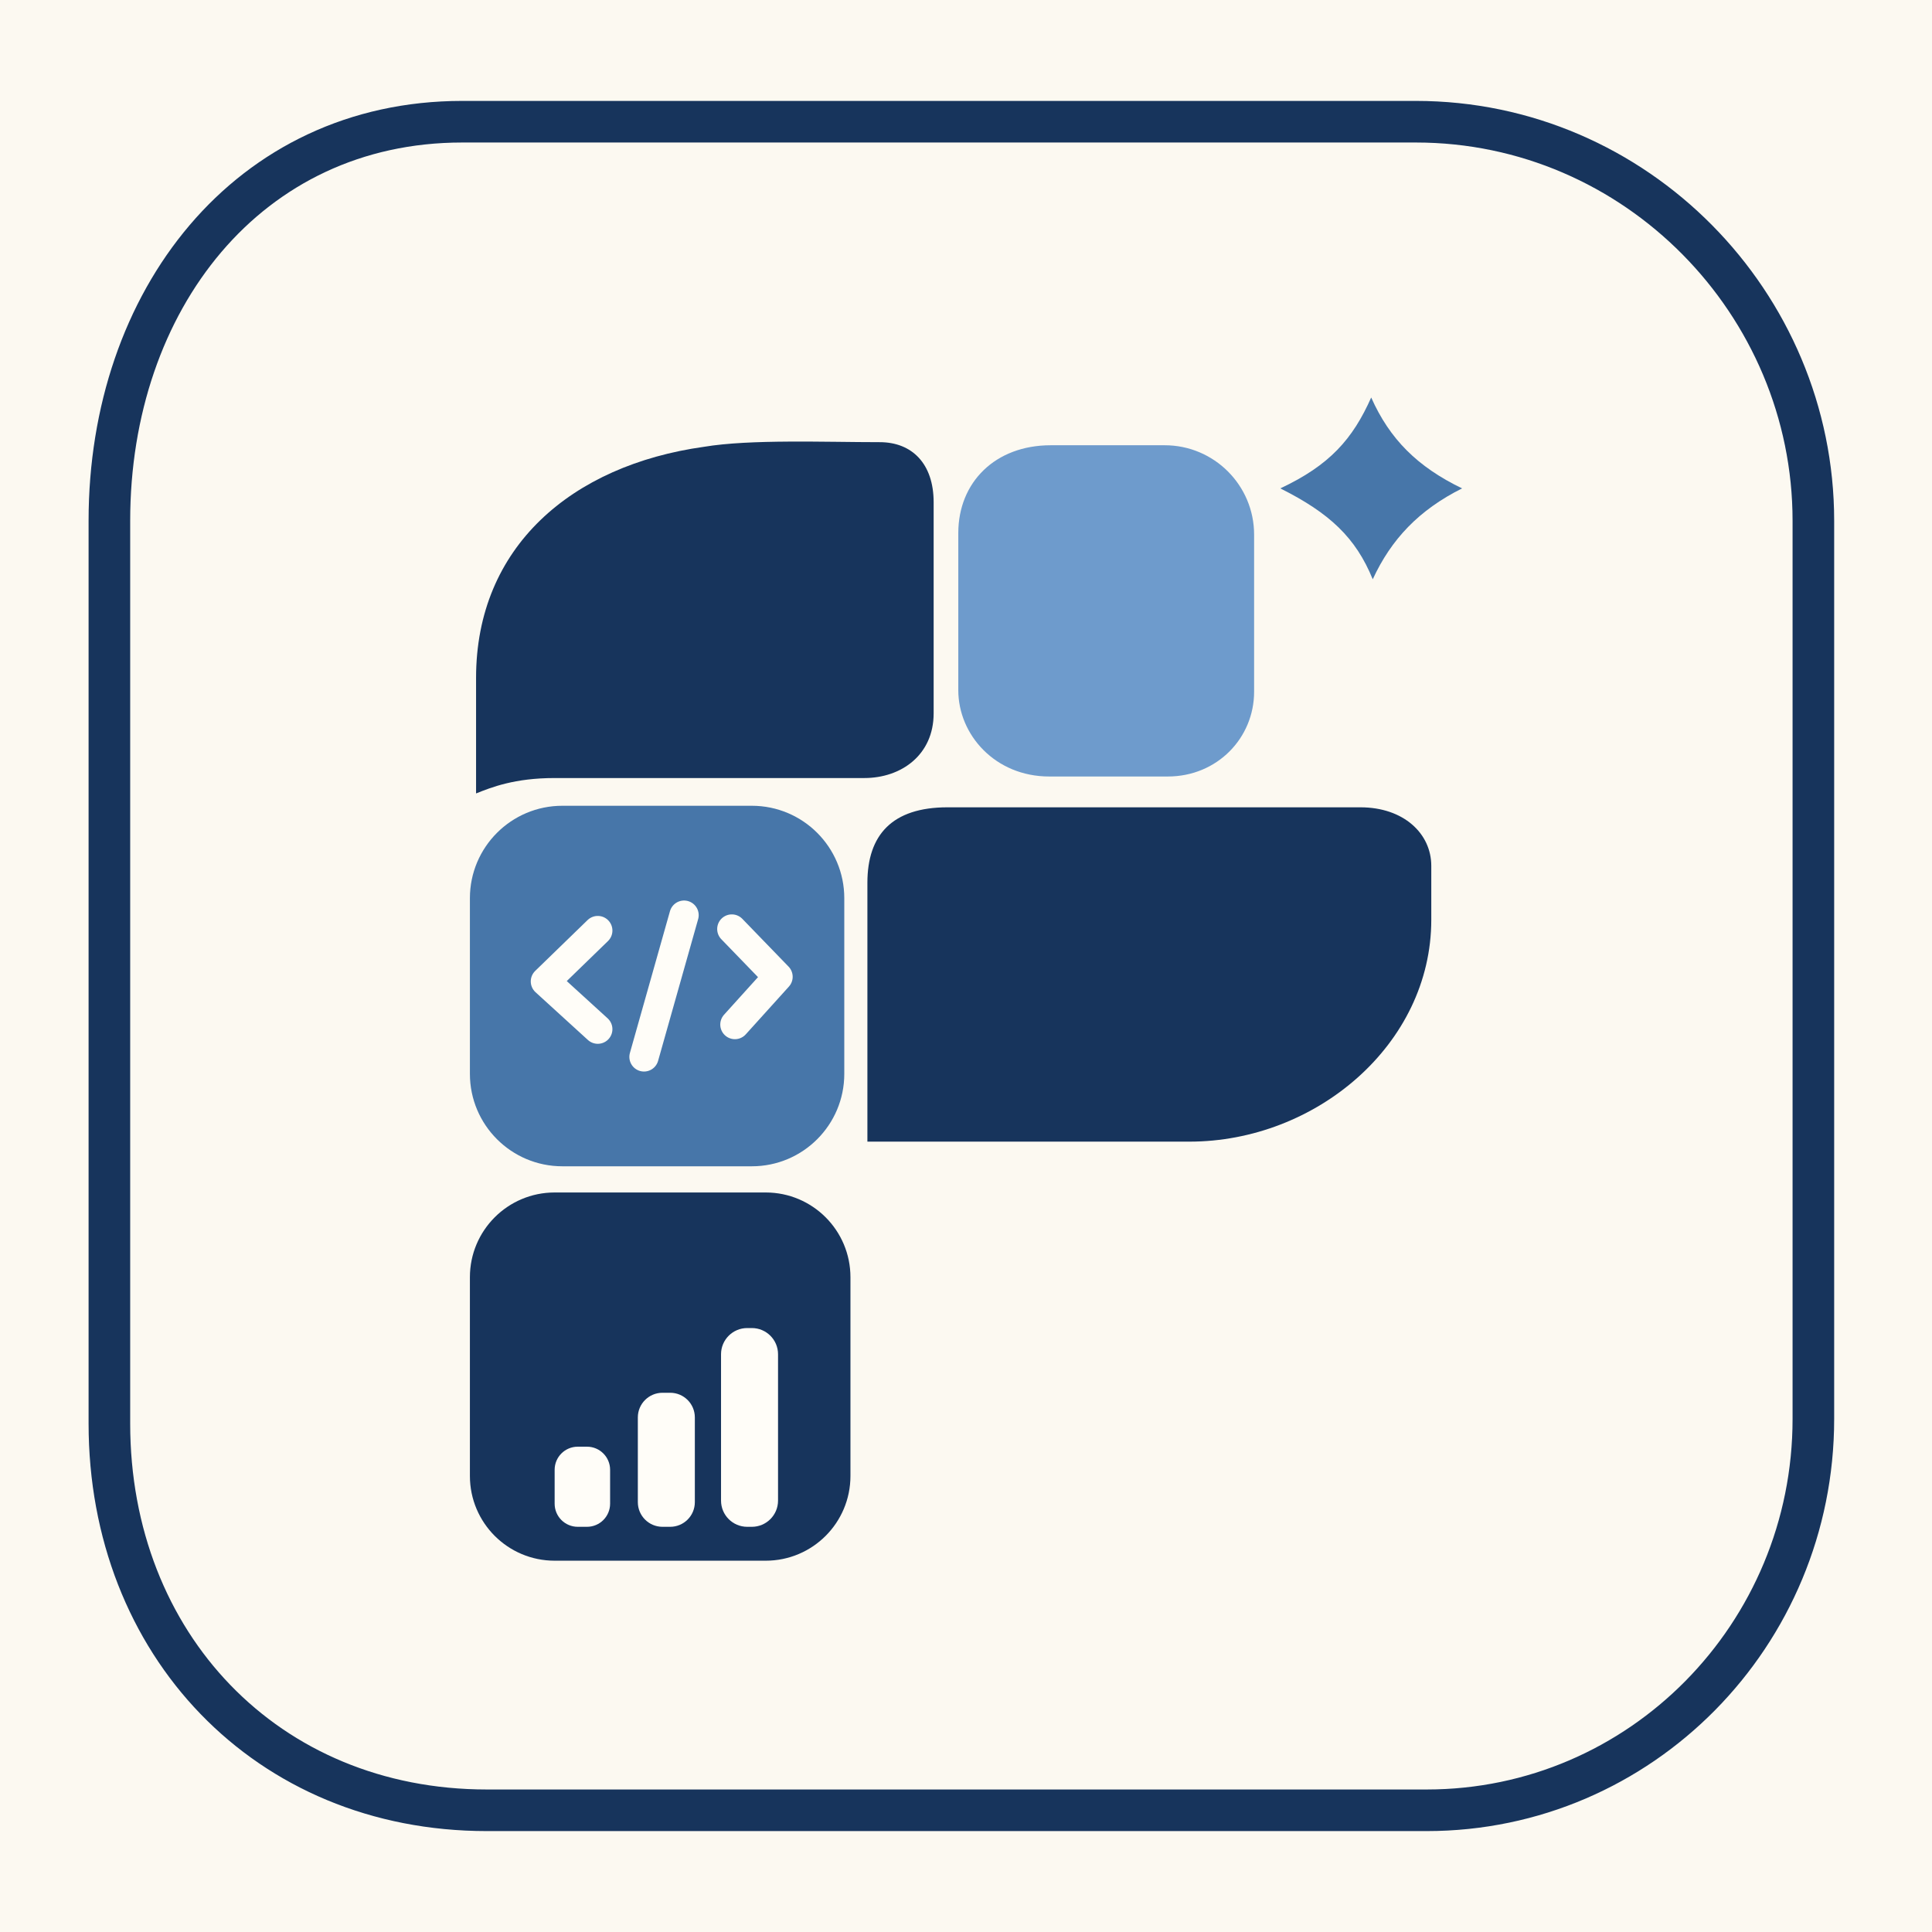
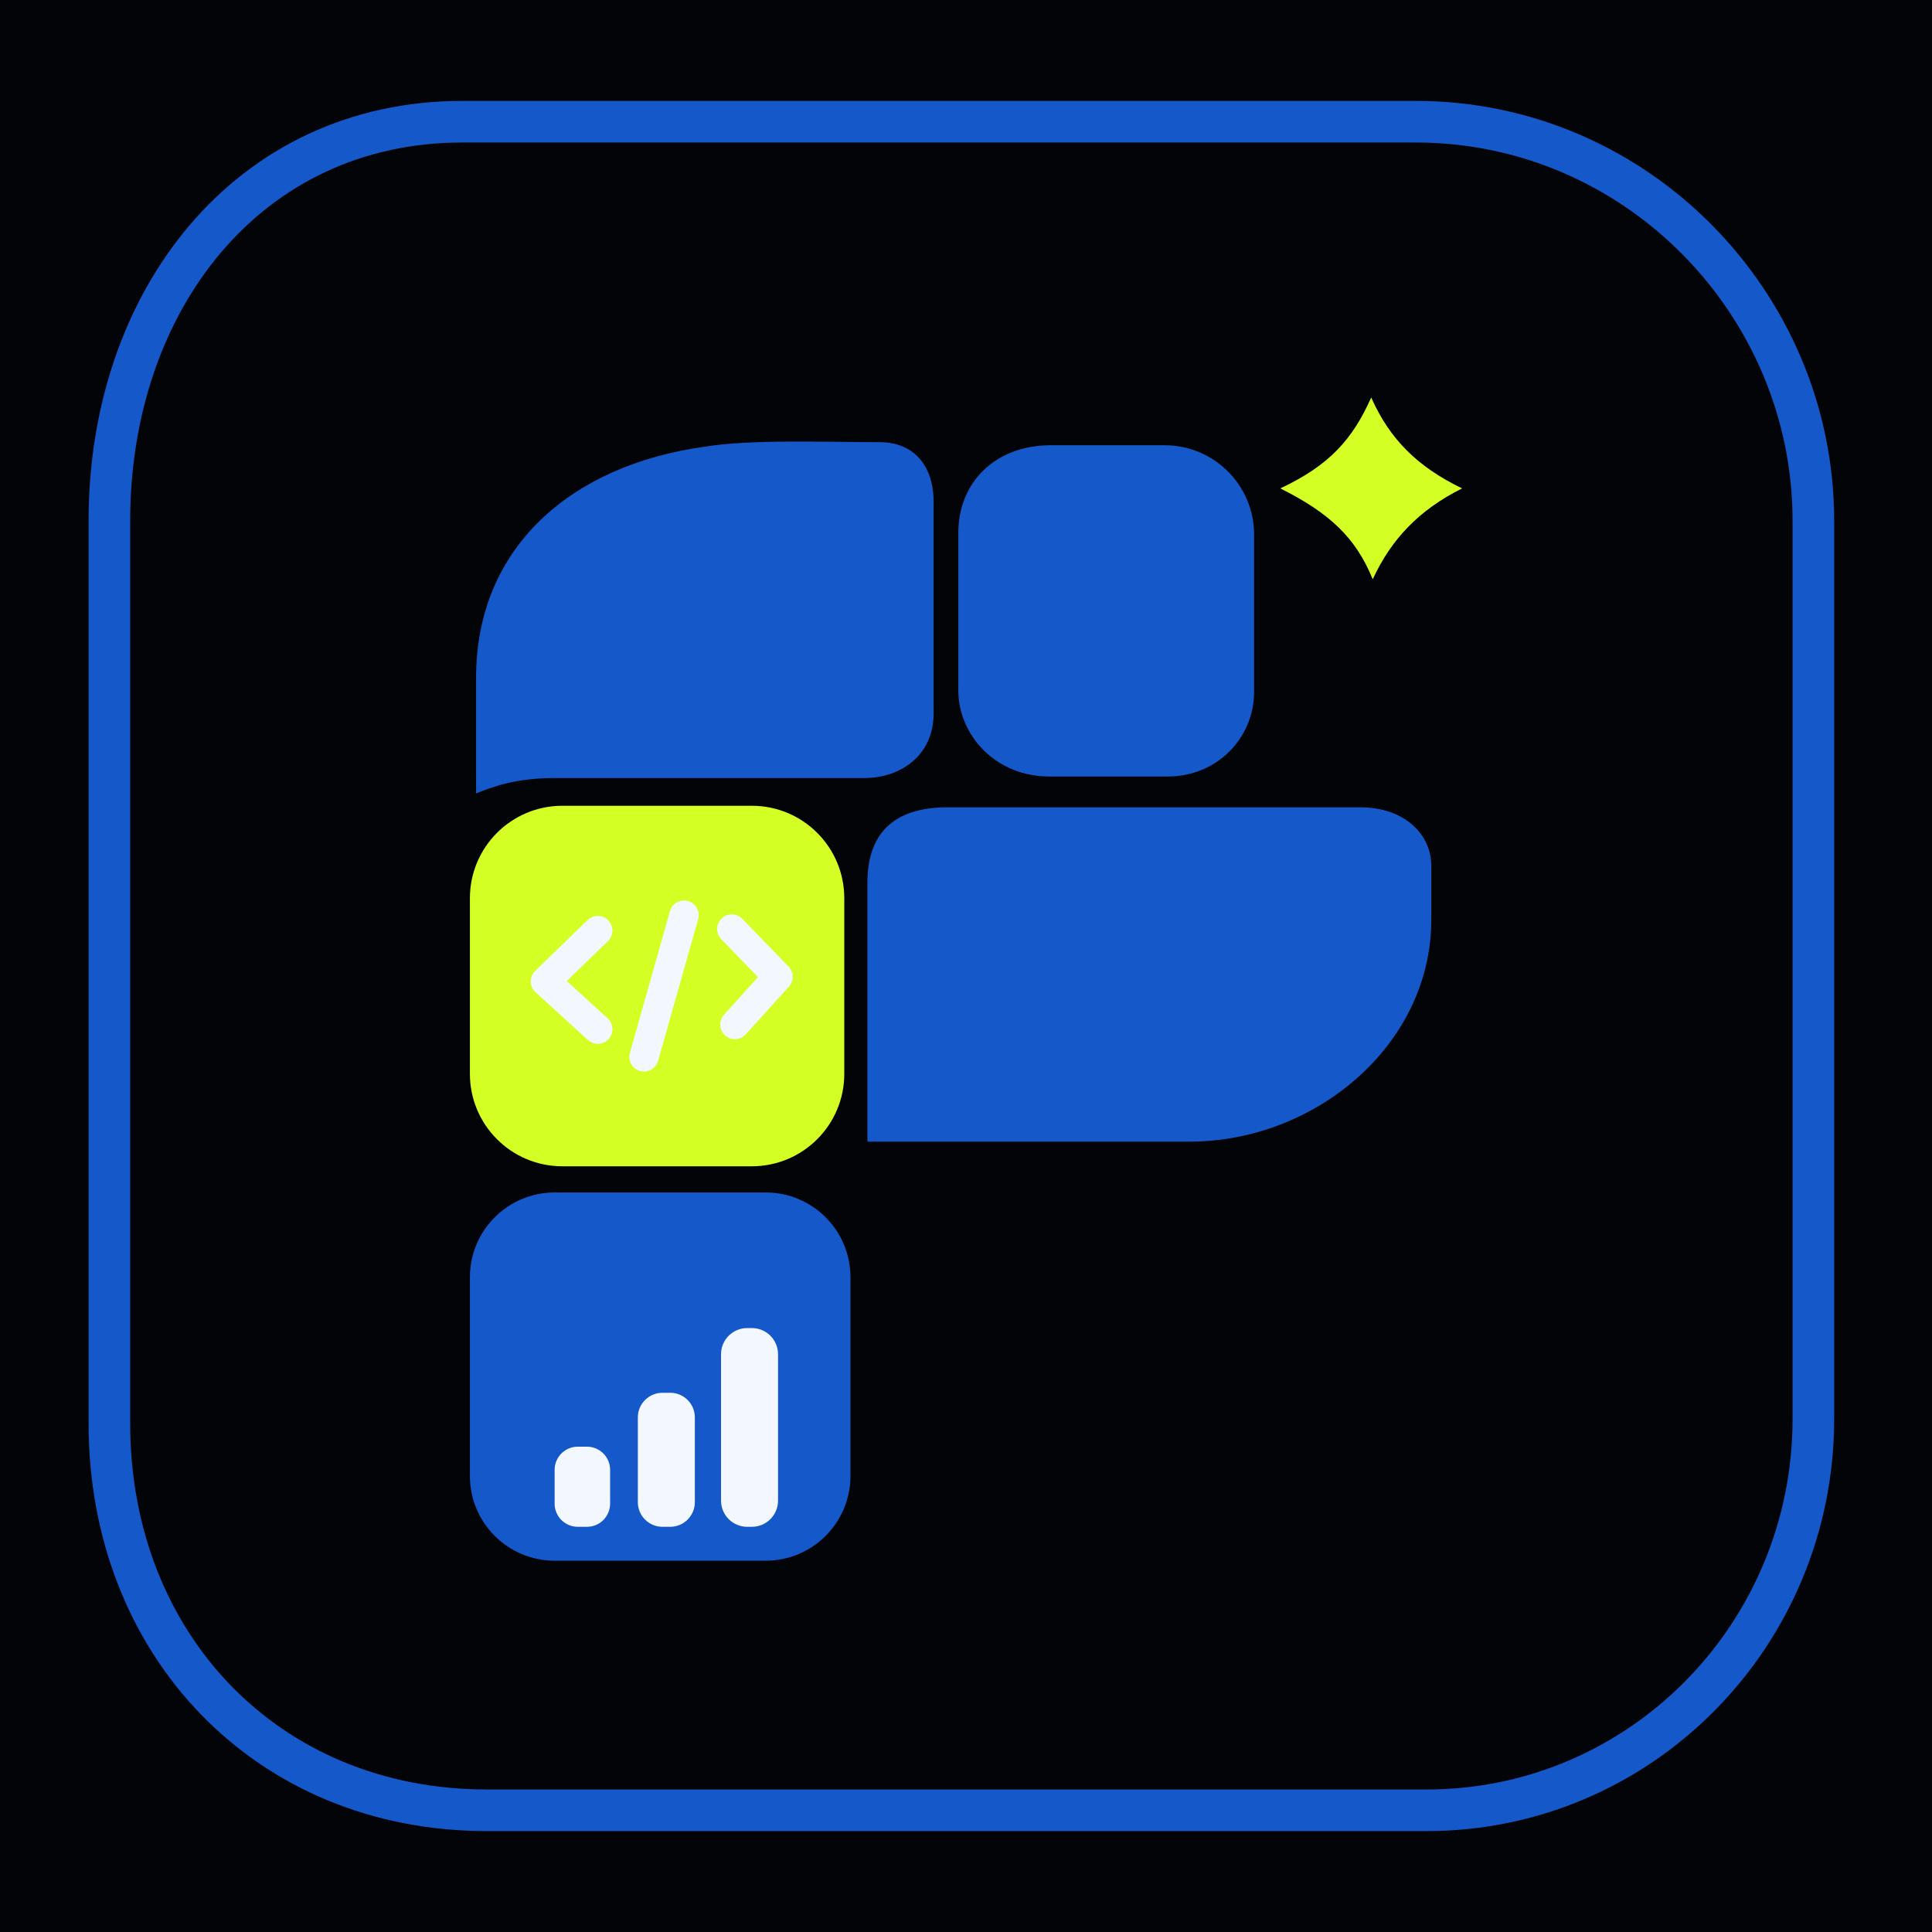
<svg xmlns="http://www.w3.org/2000/svg" viewBox="0 0 1254 1254">
-   <rect width="1254" height="1254" fill="#FCF9F1" />
-   <path d="M300 79H919C1062 79 1177 197 1177 338V921C1177 1061 1065 1175 926 1175H316C173 1175 71 1067 71 924V338C71 195 161 79 300 79Z" fill="none" stroke="#17345C" stroke-width="27" />
-   <path d="M309 515V440c0-85 62-138 148-150 30-5 79-3 114-3 21 0 35 14 35 39v137c0 27-21 42-45 42H360c-26 0-41 6-51 10Z" fill="#17345C" />
-   <path d="M682 289h74c32 0 58 26 58 58v102c0 30-24 55-56 55h-77c-35 0-59-27-59-56V346c0-33 24-57 60-57Z" fill="#6E9BCC" />
-   <rect x="305" y="523" width="243" height="234" rx="60" fill="#4776A9" />
-   <path d="M615 524h268c28 0 46 17 46 38v35c0 81-75 144-157 144H563V573c0-31 16-49 52-49Z" fill="#17345C" />
-   <rect x="305" y="774" width="247" height="239" rx="55" fill="#17345C" />
-   <g fill="none" stroke="#FFFDF8" stroke-width="19" stroke-linecap="round" stroke-linejoin="round">
+   <rect width="1254" height="1254" fill="#030407" />
+   <path d="M300 79H919C1062 79 1177 197 1177 338V921C1177 1061 1065 1175 926 1175H316C173 1175 71 1067 71 924V338C71 195 161 79 300 79Z" fill="none" stroke="#1558C9" stroke-width="27" />
+   <path d="M309 515V440c0-85 62-138 148-150 30-5 79-3 114-3 21 0 35 14 35 39v137c0 27-21 42-45 42H360c-26 0-41 6-51 10Z" fill="#1558C9" />
+   <path d="M682 289h74c32 0 58 26 58 58v102c0 30-24 55-56 55h-77c-35 0-59-27-59-56V346c0-33 24-57 60-57Z" fill="#1558C9" />
+   <rect x="305" y="523" width="243" height="234" rx="60" fill="#D4FF24" />
+   <path d="M615 524h268c28 0 46 17 46 38v35c0 81-75 144-157 144H563V573c0-31 16-49 52-49Z" fill="#1558C9" />
+   <rect x="305" y="774" width="247" height="239" rx="55" fill="#1558C9" />
+   <g fill="none" stroke="#F3F7FF" stroke-width="19" stroke-linecap="round" stroke-linejoin="round">
    <path d="m388 604-34 33 34 31m56-74-26 92m57-83 30 31-28 31" />
  </g>
-   <g fill="#FFFDF8">
+   <g fill="#F3F7FF">
    <rect x="360" y="939" width="36" height="52" rx="15" />
    <rect x="414" y="904" width="37" height="87" rx="16" />
    <rect x="468" y="862" width="37" height="129" rx="17" />
  </g>
-   <path d="M890 258c12 27 30 45 59 59-28 14-46 33-58 59-11-27-28-43-60-59 32-15 47-32 59-59Z" fill="#4776A9" />
+   <path d="M890 258c12 27 30 45 59 59-28 14-46 33-58 59-11-27-28-43-60-59 32-15 47-32 59-59Z" fill="#D4FF24" />
</svg>
